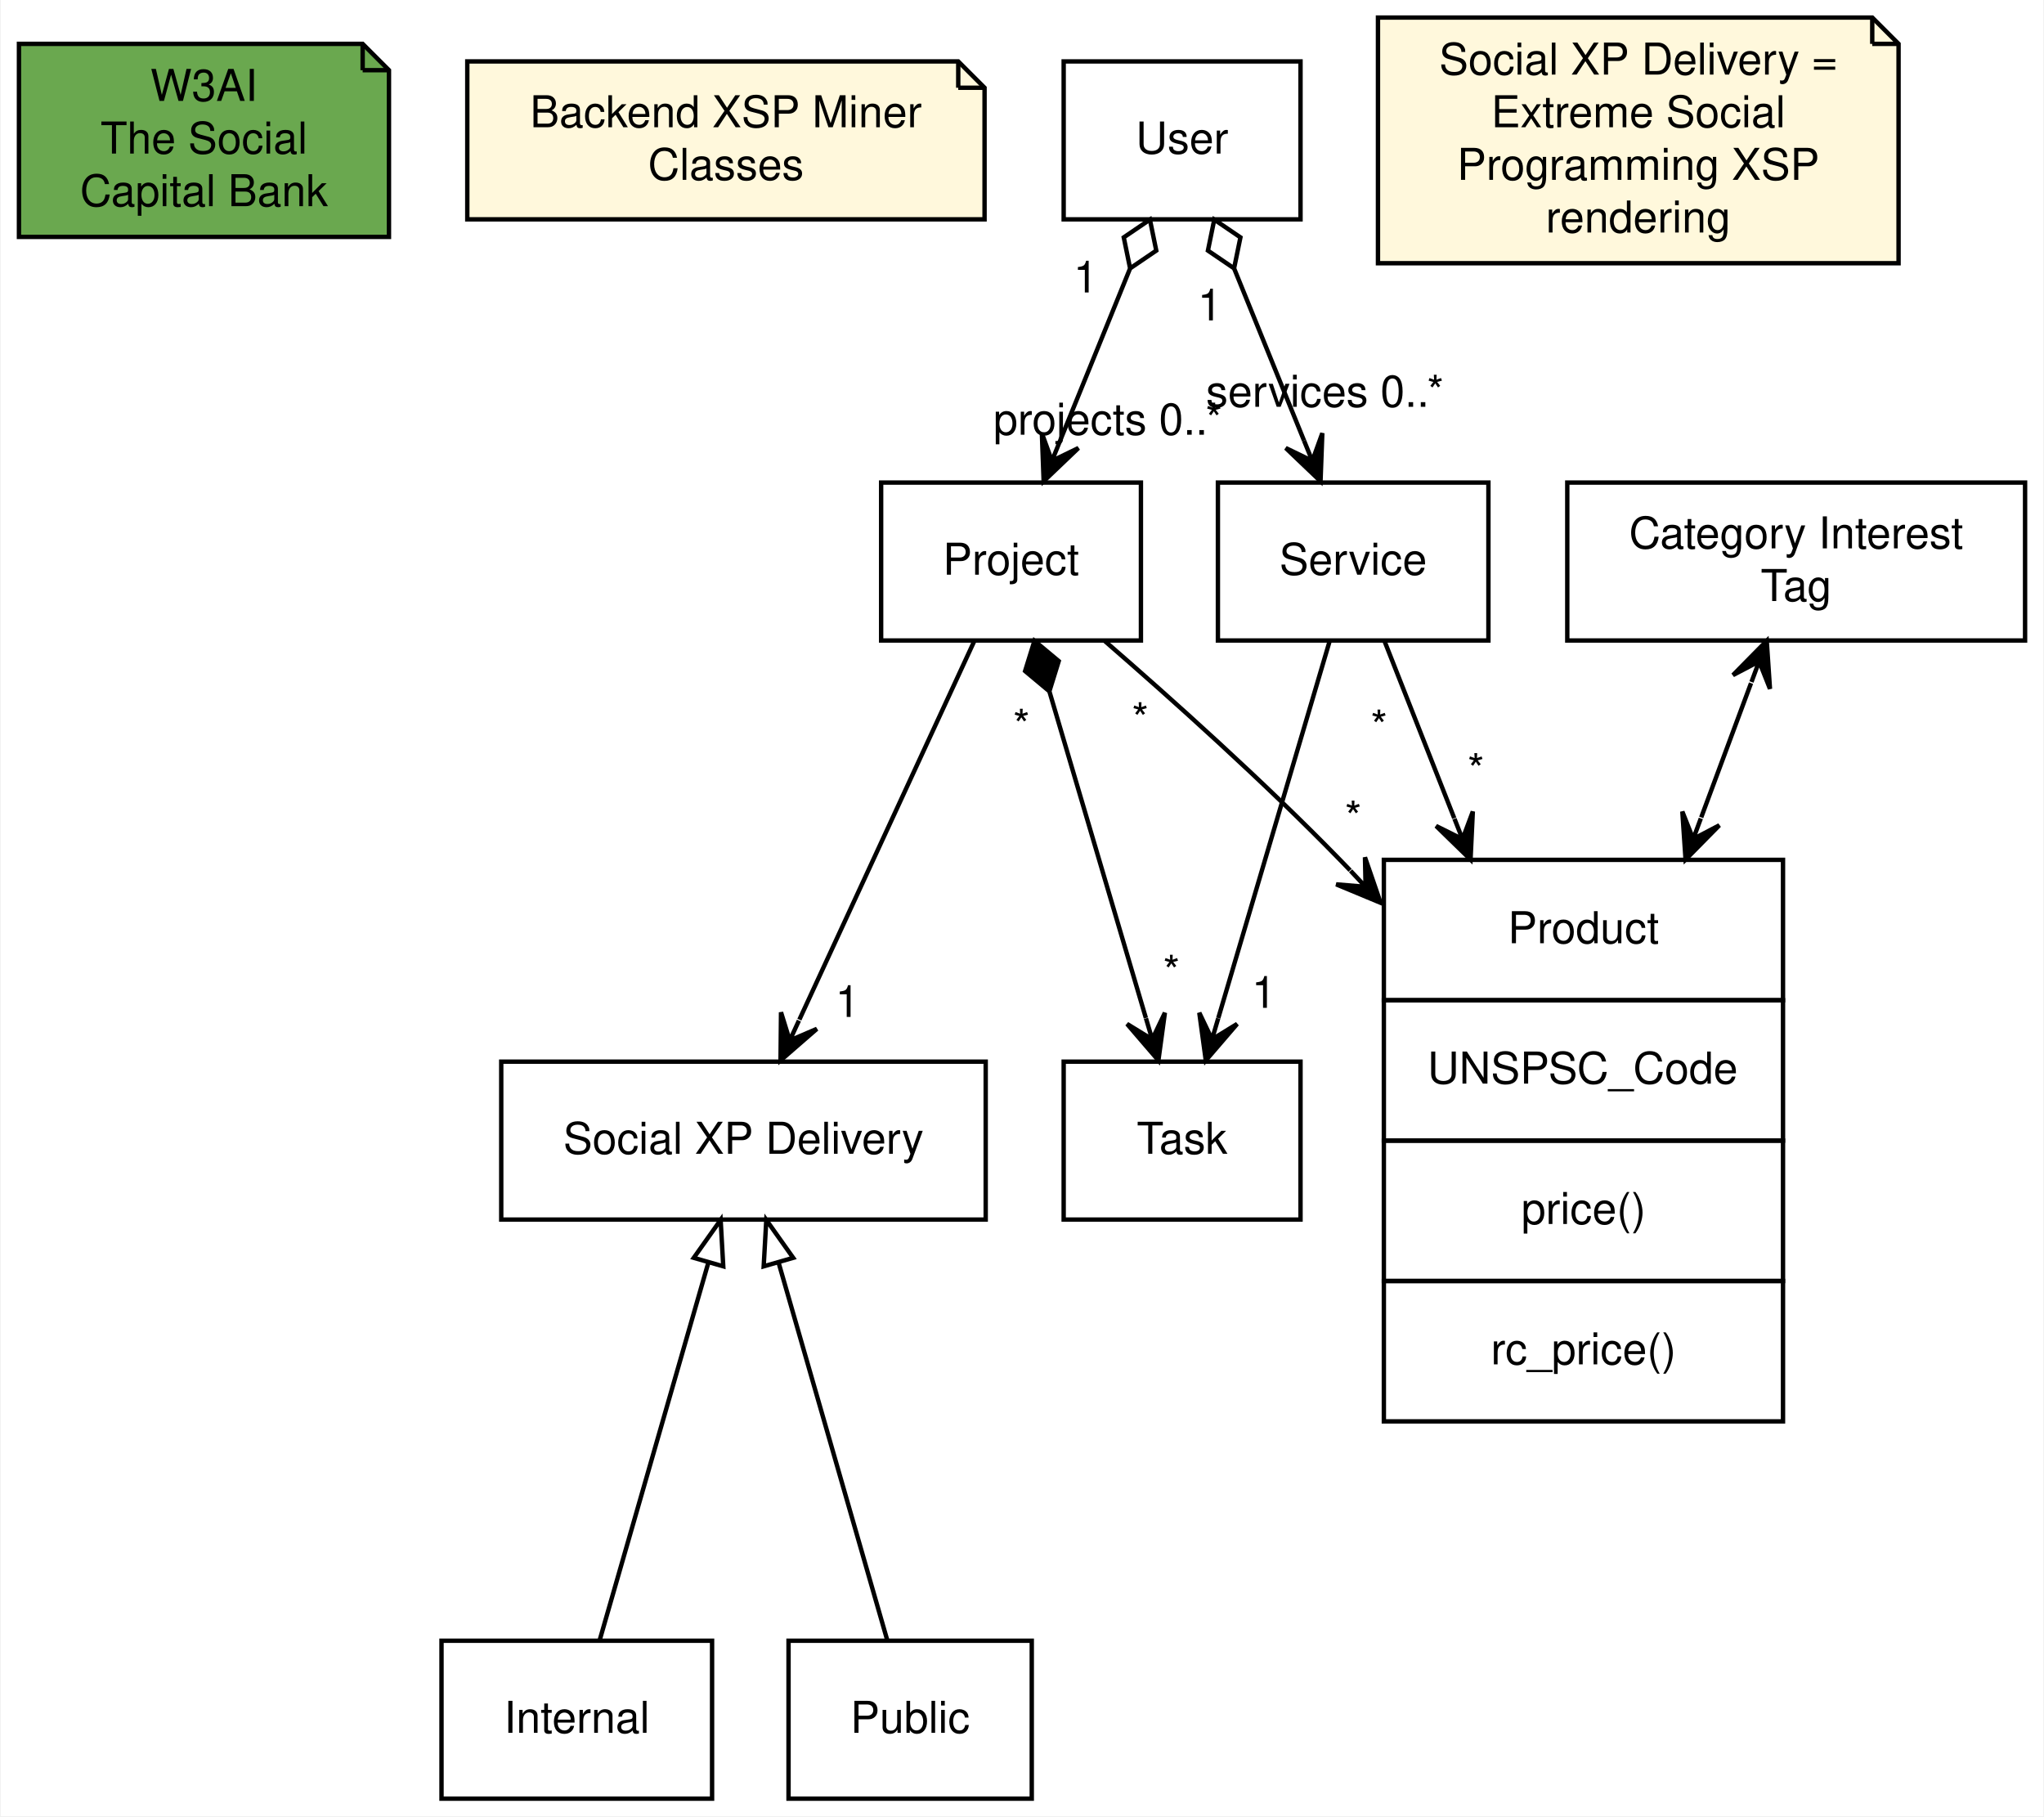
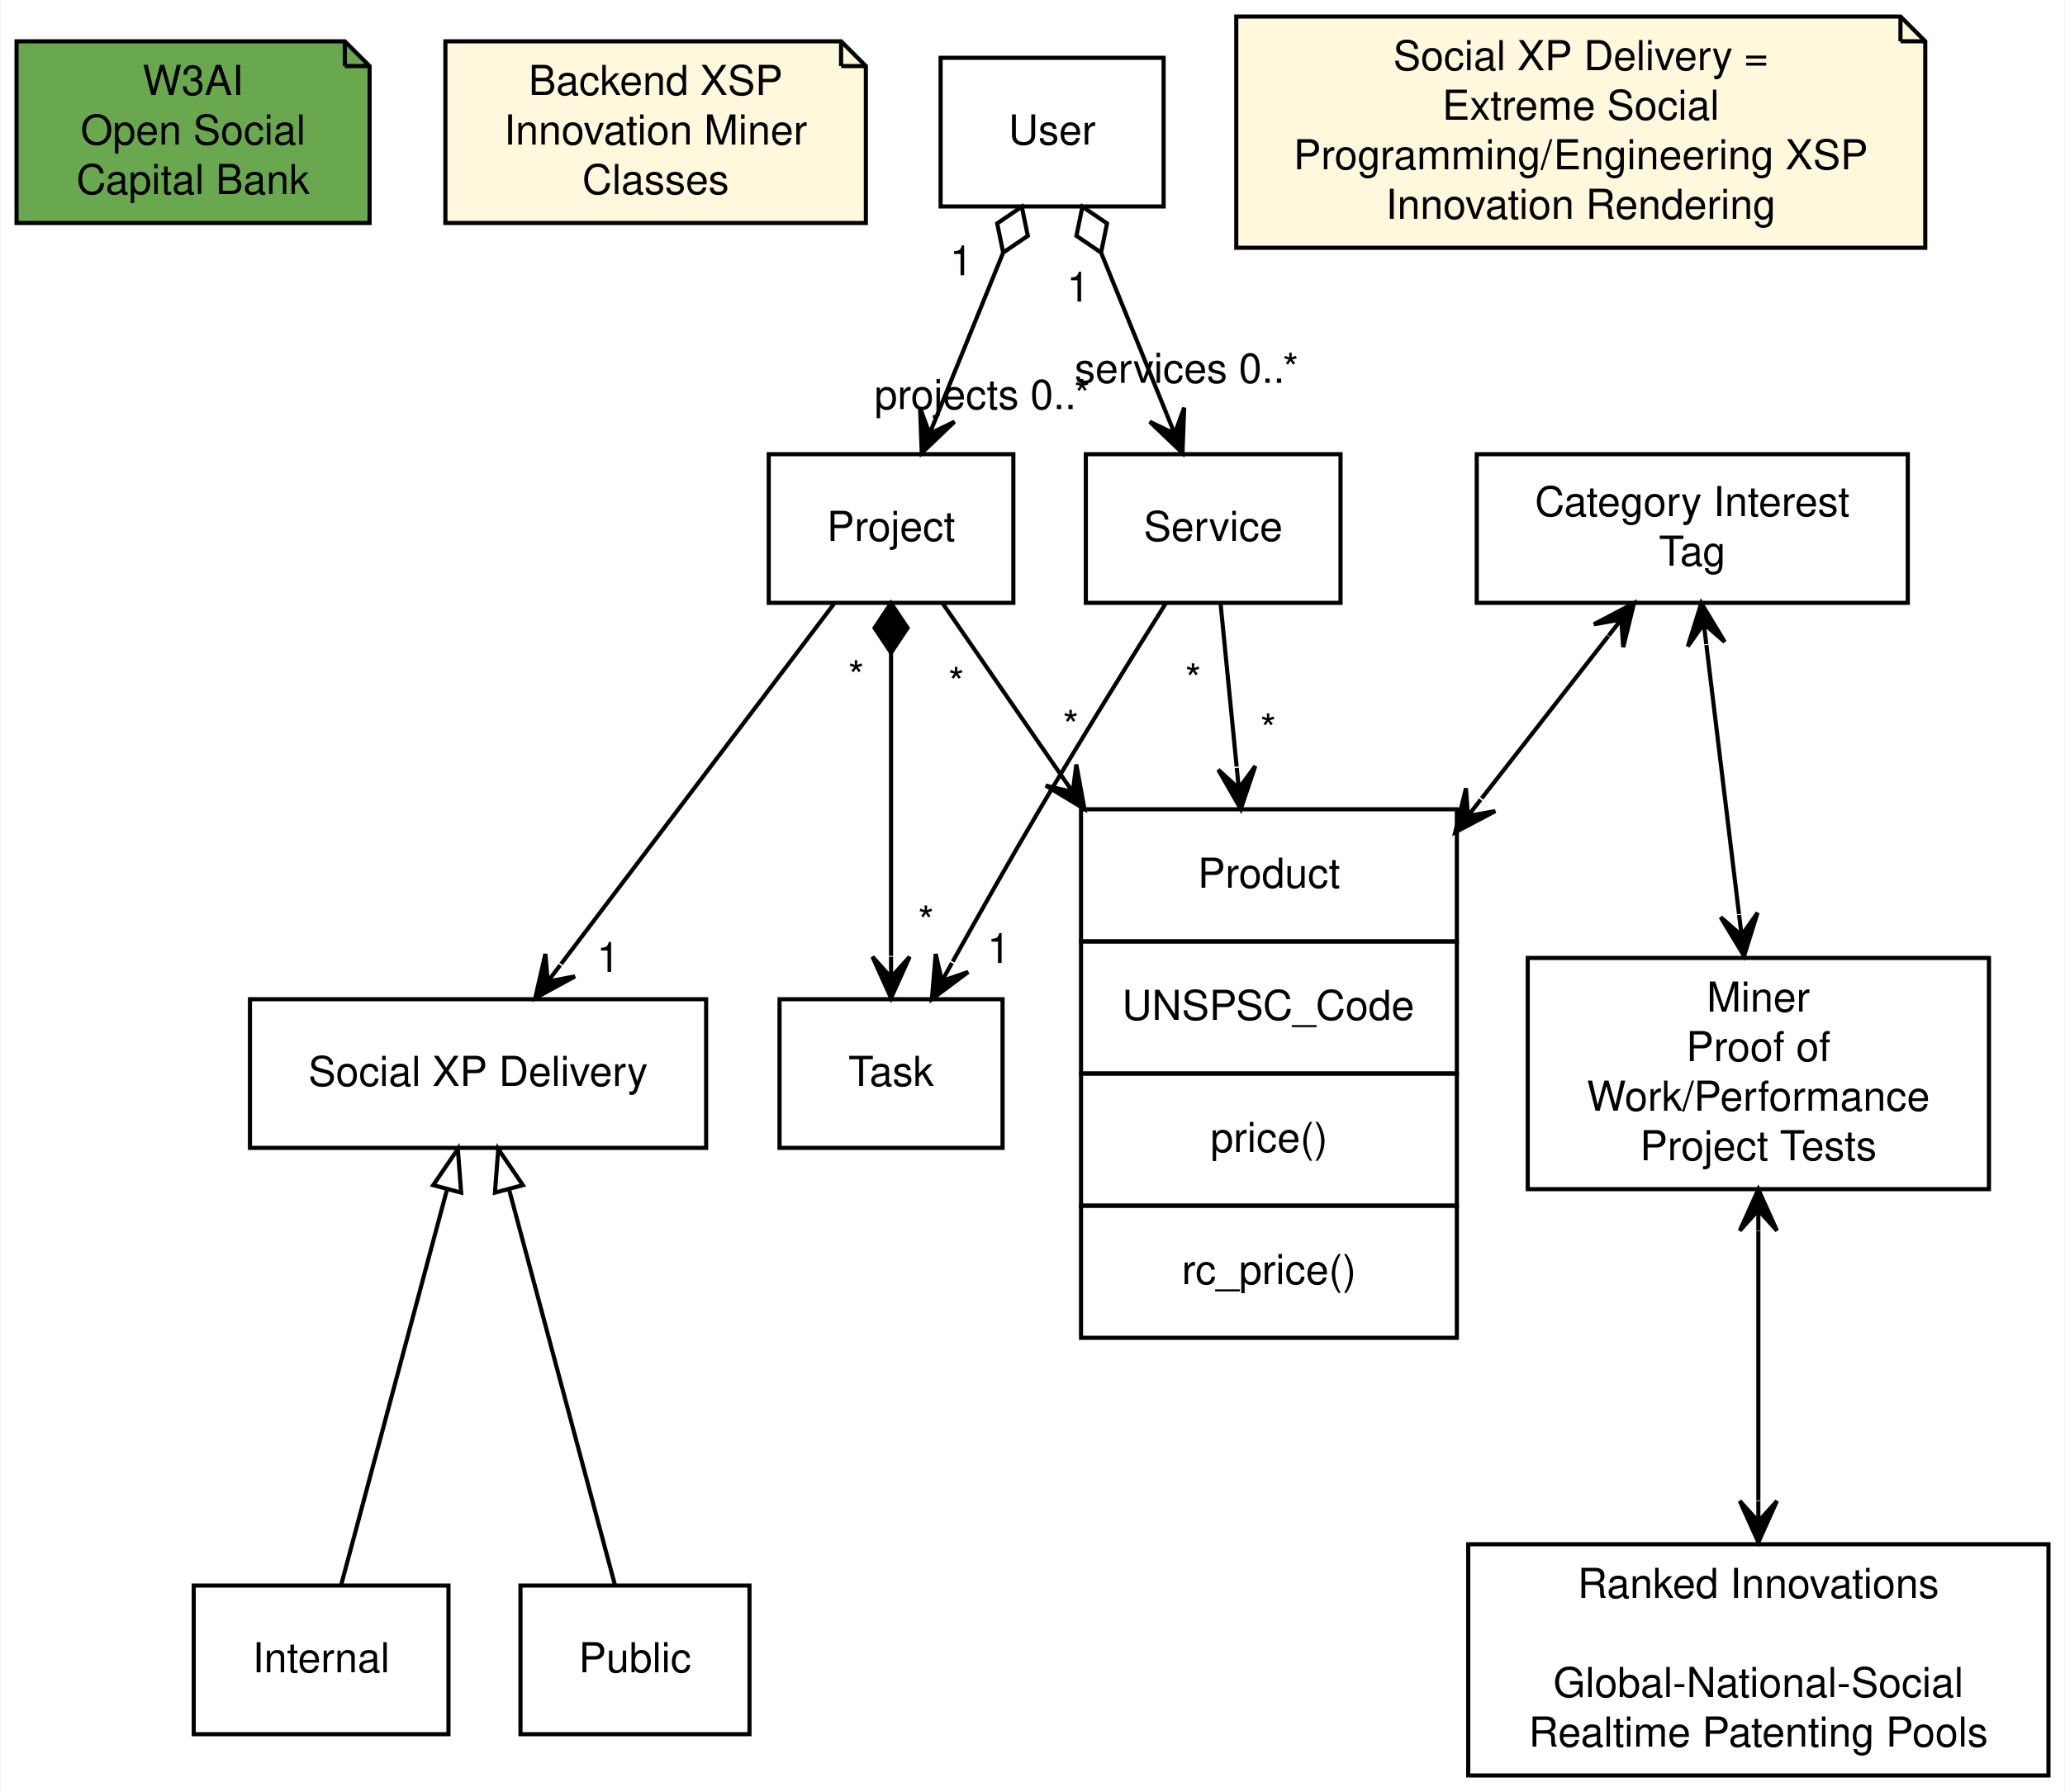
- <svg xmlns="http://www.w3.org/2000/svg" width="466pt" height="414pt" viewBox="0.00 0.00 465.68 414.00">
-   <g id="graph0" class="graph" transform="scale(1 1) rotate(0) translate(4 410)">
-     <polygon fill="#ffffff" stroke="transparent" points="-4,4 -4,-410 461.682,-410 461.682,4 -4,4" />
+ <svg xmlns="http://www.w3.org/2000/svg" width="500pt" height="434pt" viewBox="0.00 0.00 499.74 434.00">
+   <g id="graph0" class="graph" transform="scale(1 1) rotate(0) translate(4 430)">
+     <polygon fill="#ffffff" stroke="transparent" points="-4,4 -4,-430 495.743,-430 495.743,4 -4,4" />
    <g id="node1" class="node">
-       <polygon fill="#6aa84f" stroke="#000000" points="78.519,-400 .16,-400 .16,-356 84.519,-356 84.519,-394 78.519,-400" />
-       <polyline fill="none" stroke="#000000" points="78.519,-400 78.519,-394 " />
-       <polyline fill="none" stroke="#000000" points="84.519,-394 78.519,-394 " />
-       <text text-anchor="middle" x="42.34" y="-387" font-family="Helvetica,sans-Serif" font-size="10.00" fill="#000000">W3AI </text>
-       <text text-anchor="middle" x="42.34" y="-375" font-family="Helvetica,sans-Serif" font-size="10.00" fill="#000000"> The Social</text>
-       <text text-anchor="middle" x="42.34" y="-363" font-family="Helvetica,sans-Serif" font-size="10.00" fill="#000000">Capital Bank</text>
+       <polygon fill="#6aa84f" stroke="#000000" points="79.359,-420 -.12,-420 -.12,-376 85.359,-376 85.359,-414 79.359,-420" />
+       <polyline fill="none" stroke="#000000" points="79.359,-420 79.359,-414 " />
+       <polyline fill="none" stroke="#000000" points="85.359,-414 79.359,-414 " />
+       <text text-anchor="middle" x="42.62" y="-407" font-family="Helvetica,sans-Serif" font-size="10.00" fill="#000000">W3AI </text>
+       <text text-anchor="middle" x="42.62" y="-395" font-family="Helvetica,sans-Serif" font-size="10.00" fill="#000000"> Open Social</text>
+       <text text-anchor="middle" x="42.62" y="-383" font-family="Helvetica,sans-Serif" font-size="10.00" fill="#000000">Capital Bank</text>
    </g>
    <g id="node2" class="node">
-       <polygon fill="#fff8dc" stroke="#000000" points="214.305,-396 102.374,-396 102.374,-360 220.305,-360 220.305,-390 214.305,-396" />
-       <polyline fill="none" stroke="#000000" points="214.305,-396 214.305,-390 " />
-       <polyline fill="none" stroke="#000000" points="220.305,-390 214.305,-390 " />
-       <text text-anchor="middle" x="161.339" y="-381" font-family="Helvetica,sans-Serif" font-size="10.00" fill="#000000">Backend XSP Miner</text>
-       <text text-anchor="middle" x="161.339" y="-369" font-family="Helvetica,sans-Serif" font-size="10.00" fill="#000000">Classes</text>
+       <polygon fill="#fff8dc" stroke="#000000" points="199.524,-420 103.715,-420 103.715,-376 205.524,-376 205.524,-414 199.524,-420" />
+       <polyline fill="none" stroke="#000000" points="199.524,-420 199.524,-414 " />
+       <polyline fill="none" stroke="#000000" points="205.524,-414 199.524,-414 " />
+       <text text-anchor="middle" x="154.619" y="-407" font-family="Helvetica,sans-Serif" font-size="10.00" fill="#000000">Backend XSP</text>
+       <text text-anchor="middle" x="154.619" y="-395" font-family="Helvetica,sans-Serif" font-size="10.00" fill="#000000">Innovation Miner</text>
+       <text text-anchor="middle" x="154.619" y="-383" font-family="Helvetica,sans-Serif" font-size="10.00" fill="#000000">Classes</text>
    </g>
    <g id="node3" class="node">
-       <polygon fill="none" stroke="#000000" points="292.339,-396 238.339,-396 238.339,-360 292.339,-360 292.339,-396" />
-       <text text-anchor="middle" x="265.339" y="-375" font-family="Helvetica,sans-Serif" font-size="10.00" fill="#000000">User</text>
+       <polygon fill="none" stroke="#000000" points="277.62,-416 223.619,-416 223.619,-380 277.62,-380 277.62,-416" />
+       <text text-anchor="middle" x="250.619" y="-395" font-family="Helvetica,sans-Serif" font-size="10.00" fill="#000000">User</text>
    </g>
    <g id="node4" class="node">
-       <polygon fill="none" stroke="#000000" points="255.954,-300 196.725,-300 196.725,-264 255.954,-264 255.954,-300" />
-       <text text-anchor="middle" x="226.339" y="-279" font-family="Helvetica,sans-Serif" font-size="10.00" fill="#000000">Project</text>
+       <polygon fill="none" stroke="#000000" points="241.234,-320 182.005,-320 182.005,-284 241.234,-284 241.234,-320" />
+       <text text-anchor="middle" x="211.619" y="-299" font-family="Helvetica,sans-Serif" font-size="10.00" fill="#000000">Project</text>
    </g>
    <g id="edge1" class="edge">
-       <path fill="none" stroke="#000000" d="M253.417,-348.651C248.365,-336.216 242.51,-321.803 237.539,-309.568" />
-       <polygon fill="none" stroke="#000000" points="253.487,-348.825 259.452,-352.879 258.004,-359.943 252.04,-355.89 253.487,-348.825" />
-       <polygon fill="#000000" stroke="#000000" points="233.775,-300.302 241.708,-307.873 235.657,-304.935 237.539,-309.567 237.539,-309.567 237.539,-309.567 235.657,-304.935 233.369,-311.261 233.775,-300.302 233.775,-300.302" />
-       <text text-anchor="middle" x="248.428" y="-310.914" font-family="Helvetica,sans-Serif" font-size="10.00" fill="#000000">projects 0..*</text>
-       <text text-anchor="middle" x="243.351" y="-343.331" font-family="Helvetica,sans-Serif" font-size="10.00" fill="#000000">1</text>
+       <path fill="none" stroke="#000000" d="M238.696,-368.651C233.645,-356.216 227.79,-341.803 222.819,-329.568" />
+       <polygon fill="none" stroke="#000000" points="238.767,-368.825 244.732,-372.879 243.284,-379.943 237.32,-375.89 238.767,-368.825" />
+       <polygon fill="#000000" stroke="#000000" points="219.055,-320.302 226.988,-327.873 220.937,-324.935 222.819,-329.567 222.819,-329.567 222.819,-329.567 220.937,-324.935 218.649,-331.261 219.055,-320.302 219.055,-320.302" />
+       <text text-anchor="middle" x="233.708" y="-330.914" font-family="Helvetica,sans-Serif" font-size="10.00" fill="#000000">projects 0..*</text>
+       <text text-anchor="middle" x="228.631" y="-363.331" font-family="Helvetica,sans-Serif" font-size="10.00" fill="#000000">1</text>
    </g>
    <g id="node5" class="node">
-       <polygon fill="none" stroke="#000000" points="335.175,-300 273.504,-300 273.504,-264 335.175,-264 335.175,-300" />
-       <text text-anchor="middle" x="304.339" y="-279" font-family="Helvetica,sans-Serif" font-size="10.00" fill="#000000">Service</text>
+       <polygon fill="none" stroke="#000000" points="320.455,-320 258.784,-320 258.784,-284 320.455,-284 320.455,-320" />
+       <text text-anchor="middle" x="289.62" y="-299" font-family="Helvetica,sans-Serif" font-size="10.00" fill="#000000">Service</text>
    </g>
    <g id="edge2" class="edge">
-       <path fill="none" stroke="#000000" d="M277.262,-348.651C282.314,-336.216 288.169,-321.803 293.14,-309.568" />
-       <polygon fill="none" stroke="#000000" points="277.192,-348.825 278.639,-355.89 272.675,-359.943 271.228,-352.879 277.192,-348.825" />
-       <polygon fill="#000000" stroke="#000000" points="296.904,-300.302 297.31,-311.261 295.022,-304.935 293.14,-309.567 293.14,-309.567 293.14,-309.567 295.022,-304.935 288.971,-307.873 296.904,-300.302 296.904,-300.302" />
-       <text text-anchor="middle" x="297.913" y="-317.277" font-family="Helvetica,sans-Serif" font-size="10.00" fill="#000000">services 0..*</text>
-       <text text-anchor="middle" x="271.666" y="-336.969" font-family="Helvetica,sans-Serif" font-size="10.00" fill="#000000">1</text>
+       <path fill="none" stroke="#000000" d="M262.543,-368.651C267.594,-356.216 273.449,-341.803 278.42,-329.568" />
+       <polygon fill="none" stroke="#000000" points="262.472,-368.825 263.919,-375.89 257.955,-379.943 256.507,-372.879 262.472,-368.825" />
+       <polygon fill="#000000" stroke="#000000" points="282.184,-320.302 282.589,-331.261 280.302,-324.935 278.42,-329.567 278.42,-329.567 278.42,-329.567 280.302,-324.935 274.251,-327.873 282.184,-320.302 282.184,-320.302" />
+       <text text-anchor="middle" x="283.193" y="-337.277" font-family="Helvetica,sans-Serif" font-size="10.00" fill="#000000">services 0..*</text>
+       <text text-anchor="middle" x="256.947" y="-356.969" font-family="Helvetica,sans-Serif" font-size="10.00" fill="#000000">1</text>
    </g>
    <g id="node6" class="node">
-       <polygon fill="none" stroke="#000000" points="292.339,-168 238.339,-168 238.339,-132 292.339,-132 292.339,-168" />
-       <text text-anchor="middle" x="265.339" y="-147" font-family="Helvetica,sans-Serif" font-size="10.00" fill="#000000">Task</text>
+       <polygon fill="none" stroke="#000000" points="238.619,-188 184.619,-188 184.619,-152 238.619,-152 238.619,-188" />
+       <text text-anchor="middle" x="211.619" y="-167" font-family="Helvetica,sans-Serif" font-size="10.00" fill="#000000">Task</text>
    </g>
    <g id="edge3" class="edge">
-       <path fill="none" stroke="#000000" d="M235.133,-252.236C241.71,-229.978 250.64,-199.752 257.083,-177.945" />
-       <polygon fill="#000000" stroke="#000000" points="235.081,-252.415 237.217,-259.302 231.68,-263.923 229.544,-257.035 235.081,-252.415" />
-       <polygon fill="#000000" stroke="#000000" points="259.938,-168.282 261.42,-179.148 258.521,-173.078 257.104,-177.873 257.104,-177.873 257.104,-177.873 258.521,-173.078 252.789,-176.598 259.938,-168.282 259.938,-168.282" />
-       <text text-anchor="middle" x="262.908" y="-185.061" font-family="Helvetica,sans-Serif" font-size="10.00" fill="#000000">*</text>
-       <text text-anchor="middle" x="228.71" y="-241.144" font-family="Helvetica,sans-Serif" font-size="10.00" fill="#000000">*</text>
+       <path fill="none" stroke="#000000" d="M211.619,-271.884C211.619,-249.845 211.619,-220.137 211.619,-198.489" />
+       <polygon fill="#000000" stroke="#000000" points="211.62,-271.923 215.619,-277.923 211.619,-283.923 207.619,-277.923 211.62,-271.923" />
+       <polygon fill="#000000" stroke="#000000" points="211.619,-188.282 216.12,-198.282 211.619,-193.282 211.62,-198.282 211.62,-198.282 211.62,-198.282 211.619,-193.282 207.12,-198.283 211.619,-188.282 211.619,-188.282" />
+       <text text-anchor="middle" x="220.072" y="-203.409" font-family="Helvetica,sans-Serif" font-size="10.00" fill="#000000">*</text>
+       <text text-anchor="middle" x="203.167" y="-262.797" font-family="Helvetica,sans-Serif" font-size="10.00" fill="#000000">*</text>
    </g>
    <g id="node7" class="node">
-       <polygon fill="none" stroke="#000000" points="220.565,-168 110.114,-168 110.114,-132 220.565,-132 220.565,-168" />
-       <text text-anchor="middle" x="165.339" y="-147" font-family="Helvetica,sans-Serif" font-size="10.00" fill="#000000">Social XP Delivery</text>
+       <polygon fill="none" stroke="#000000" points="166.845,-188 56.394,-188 56.394,-152 166.845,-152 166.845,-188" />
+       <text text-anchor="middle" x="111.62" y="-167" font-family="Helvetica,sans-Serif" font-size="10.00" fill="#000000">Social XP Delivery</text>
    </g>
    <g id="edge4" class="edge">
-       <path fill="none" stroke="#000000" d="M217.986,-263.923C207.685,-241.634 190.074,-203.524 178.082,-177.574" />
-       <polygon fill="#000000" stroke="#000000" points="173.788,-168.282 182.068,-175.472 175.886,-172.821 177.983,-177.36 177.983,-177.36 177.983,-177.36 175.886,-172.821 173.898,-179.248 173.788,-168.282 173.788,-168.282" />
-       <text text-anchor="middle" x="189.065" y="-178.191" font-family="Helvetica,sans-Serif" font-size="10.00" fill="#000000">1</text>
+       <path fill="none" stroke="#000000" d="M197.925,-283.923C180.816,-261.339 151.403,-222.514 131.734,-196.552" />
+       <polygon fill="#000000" stroke="#000000" points="125.47,-188.282 135.095,-193.536 128.489,-192.268 131.508,-196.254 131.508,-196.254 131.508,-196.254 128.489,-192.268 127.922,-198.971 125.47,-188.282 125.47,-188.282" />
+       <text text-anchor="middle" x="143.153" y="-194.627" font-family="Helvetica,sans-Serif" font-size="10.00" fill="#000000">1</text>
    </g>
    <g id="node8" class="node">
-       <polygon fill="none" stroke="#000000" points="311.339,-182 311.339,-214 402.339,-214 402.339,-182 311.339,-182" />
-       <text text-anchor="start" x="339.613" y="-195" font-family="Helvetica,sans-Serif" font-size="10.00" fill="#000000">Product</text>
-       <polygon fill="none" stroke="#000000" points="311.339,-150 311.339,-182 402.339,-182 402.339,-150 311.339,-150" />
-       <text text-anchor="start" x="321.28" y="-163" font-family="Helvetica,sans-Serif" font-size="10.00" fill="#000000">UNSPSC_Code</text>
-       <polygon fill="none" stroke="#000000" points="311.339,-118 311.339,-150 402.339,-150 402.339,-118 311.339,-118" />
-       <text text-anchor="start" x="342.678" y="-131" font-family="Helvetica,sans-Serif" font-size="10.00" fill="#000000">price()</text>
-       <polygon fill="none" stroke="#000000" points="311.339,-86 311.339,-118 402.339,-118 402.339,-86 311.339,-86" />
-       <text text-anchor="start" x="335.733" y="-99" font-family="Helvetica,sans-Serif" font-size="10.00" fill="#000000">rc_price()</text>
+       <polygon fill="none" stroke="#000000" points="257.62,-202 257.62,-234 348.62,-234 348.62,-202 257.62,-202" />
+       <text text-anchor="start" x="285.892" y="-215" font-family="Helvetica,sans-Serif" font-size="10.00" fill="#000000">Product</text>
+       <polygon fill="none" stroke="#000000" points="257.62,-170 257.62,-202 348.62,-202 348.62,-170 257.62,-170" />
+       <text text-anchor="start" x="267.56" y="-183" font-family="Helvetica,sans-Serif" font-size="10.00" fill="#000000">UNSPSC_Code</text>
+       <polygon fill="none" stroke="#000000" points="257.62,-138 257.62,-170 348.62,-170 348.62,-138 257.62,-138" />
+       <text text-anchor="start" x="288.957" y="-151" font-family="Helvetica,sans-Serif" font-size="10.00" fill="#000000">price()</text>
+       <polygon fill="none" stroke="#000000" points="257.62,-106 257.62,-138 348.62,-138 348.62,-106 257.62,-106" />
+       <text text-anchor="start" x="282.014" y="-119" font-family="Helvetica,sans-Serif" font-size="10.00" fill="#000000">rc_price()</text>
    </g>
    <g id="edge5" class="edge">
-       <path fill="none" stroke="#000000" d="M247.679,-263.911C263.054,-250.58 284.05,-231.755 301.339,-214 302.106,-213.213 302.875,-212.417 303.645,-211.613" />
-       <polygon fill="#000000" stroke="#000000" points="310.598,-204.207 307.034,-214.578 307.175,-207.853 303.753,-211.498 303.753,-211.498 303.753,-211.498 307.175,-207.853 300.472,-208.418 310.598,-204.207 310.598,-204.207" />
-       <text text-anchor="middle" x="304.354" y="-220.208" font-family="Helvetica,sans-Serif" font-size="10.00" fill="#000000">*</text>
-       <text text-anchor="middle" x="255.794" y="-242.631" font-family="Helvetica,sans-Serif" font-size="10.00" fill="#000000">*</text>
+       <path fill="none" stroke="#000000" d="M224.082,-283.923C231.68,-272.901 241.945,-258.011 252.545,-242.636" />
+       <polygon fill="#000000" stroke="#000000" points="258.453,-234.066 256.482,-244.853 255.615,-238.183 252.777,-242.299 252.777,-242.299 252.777,-242.299 255.615,-238.183 249.072,-239.745 258.453,-234.066 258.453,-234.066" />
+       <text text-anchor="middle" x="255.124" y="-250.787" font-family="Helvetica,sans-Serif" font-size="10.00" fill="#000000">*</text>
+       <text text-anchor="middle" x="227.411" y="-261.202" font-family="Helvetica,sans-Serif" font-size="10.00" fill="#000000">*</text>
    </g>
    <g id="edge6" class="edge">
-       <path fill="none" stroke="#000000" d="M298.998,-263.923C292.442,-241.732 281.252,-203.859 273.588,-177.918" />
-       <polygon fill="#000000" stroke="#000000" points="270.741,-168.282 277.89,-176.598 272.158,-173.078 273.575,-177.873 273.575,-177.873 273.575,-177.873 272.158,-173.078 269.259,-179.148 270.741,-168.282 270.741,-168.282" />
-       <text text-anchor="middle" x="283.983" y="-180.271" font-family="Helvetica,sans-Serif" font-size="10.00" fill="#000000">1</text>
+       <path fill="none" stroke="#000000" d="M278.186,-283.94C269.623,-270.307 257.699,-251.092 247.619,-234 240.536,-221.99 232.934,-208.559 226.55,-197.115" />
+       <polygon fill="#000000" stroke="#000000" points="221.511,-188.044 230.301,-194.601 223.939,-192.415 226.367,-196.786 226.367,-196.786 226.367,-196.786 223.939,-192.415 222.433,-198.971 221.511,-188.044 221.511,-188.044" />
+       <text text-anchor="middle" x="237.702" y="-196.785" font-family="Helvetica,sans-Serif" font-size="10.00" fill="#000000">1</text>
    </g>
    <g id="edge7" class="edge">
-       <path fill="none" stroke="#000000" d="M311.461,-263.923C315.722,-253.105 321.452,-238.561 327.389,-223.49" />
-       <polygon fill="#000000" stroke="#000000" points="331.101,-214.066 331.623,-225.019 329.269,-218.718 327.436,-223.37 327.436,-223.37 327.436,-223.37 329.269,-218.718 323.249,-221.721 331.101,-214.066 331.101,-214.066" />
-       <text text-anchor="middle" x="332.322" y="-231.029" font-family="Helvetica,sans-Serif" font-size="10.00" fill="#000000">*</text>
-       <text text-anchor="middle" x="310.24" y="-240.96" font-family="Helvetica,sans-Serif" font-size="10.00" fill="#000000">*</text>
+       <path fill="none" stroke="#000000" d="M291.4,-283.923C292.445,-273.309 293.844,-259.109 295.298,-244.342" />
+       <polygon fill="#000000" stroke="#000000" points="296.31,-234.066 299.808,-244.459 295.82,-239.042 295.33,-244.018 295.33,-244.018 295.33,-244.018 295.82,-239.042 290.851,-243.577 296.31,-234.066 296.31,-234.066" />
+       <text text-anchor="middle" x="302.945" y="-249.933" font-family="Helvetica,sans-Serif" font-size="10.00" fill="#000000">*</text>
+       <text text-anchor="middle" x="284.765" y="-262.055" font-family="Helvetica,sans-Serif" font-size="10.00" fill="#000000">*</text>
+     </g>
+     <g id="node12" class="node">
+       <polygon fill="none" stroke="#000000" points="104.463,-46 42.776,-46 42.776,-10 104.463,-10 104.463,-46" />
+       <text text-anchor="middle" x="73.62" y="-25" font-family="Helvetica,sans-Serif" font-size="10.00" fill="#000000">Internal</text>
+     </g>
+     <g id="edge11" class="edge">
+       <path fill="none" stroke="#000000" d="M104.124,-141.989C96.522,-113.582 84.98,-70.451 78.491,-46.203" />
+       <polygon fill="none" stroke="#000000" points="100.763,-142.971 106.73,-151.727 107.525,-141.162 100.763,-142.971" />
+     </g>
+     <g id="node13" class="node">
+       <polygon fill="none" stroke="#000000" points="177.345,-46 121.894,-46 121.894,-10 177.345,-10 177.345,-46" />
+       <text text-anchor="middle" x="149.619" y="-25" font-family="Helvetica,sans-Serif" font-size="10.00" fill="#000000">Public</text>
+     </g>
+     <g id="edge12" class="edge">
+       <path fill="none" stroke="#000000" d="M119.115,-141.989C126.717,-113.582 138.26,-70.451 144.748,-46.203" />
+       <polygon fill="none" stroke="#000000" points="115.714,-141.162 116.51,-151.727 122.476,-142.971 115.714,-141.162" />
+     </g>
+     <g id="node9" class="node">
+       <polygon fill="none" stroke="#000000" points="457.805,-320 353.434,-320 353.434,-284 457.805,-284 457.805,-320" />
+       <text text-anchor="middle" x="405.62" y="-305" font-family="Helvetica,sans-Serif" font-size="10.00" fill="#000000">Category Interest</text>
+       <text text-anchor="middle" x="405.62" y="-293" font-family="Helvetica,sans-Serif" font-size="10.00" fill="#000000">Tag</text>
+     </g>
+     <g id="edge8" class="edge">
+       <path fill="none" stroke="#000000" d="M385.291,-275.948C376.404,-264.559 365.532,-250.626 354.629,-236.653" />
+       <polygon fill="#000000" stroke="#000000" points="391.514,-283.923 381.814,-278.807 388.438,-279.981 385.362,-276.039 385.362,-276.039 385.362,-276.039 388.438,-279.981 388.91,-273.271 391.514,-283.923 391.514,-283.923" />
+       <polygon fill="#000000" stroke="#000000" points="348.221,-228.44 357.92,-233.556 351.297,-232.382 354.373,-236.324 354.373,-236.324 354.373,-236.324 351.297,-232.382 350.825,-239.093 348.221,-228.44 348.221,-228.44" />
    </g>
    <g id="node10" class="node">
-       <polygon fill="none" stroke="#000000" points="158.183,-36 96.496,-36 96.496,0 158.183,0 158.183,-36" />
-       <text text-anchor="middle" x="127.34" y="-15" font-family="Helvetica,sans-Serif" font-size="10.00" fill="#000000">Internal</text>
+       <polygon fill="none" stroke="#000000" points="477.456,-198 365.783,-198 365.783,-142 477.456,-142 477.456,-198" />
+       <text text-anchor="middle" x="421.62" y="-185" font-family="Helvetica,sans-Serif" font-size="10.00" fill="#000000">Miner</text>
+       <text text-anchor="middle" x="421.62" y="-173" font-family="Helvetica,sans-Serif" font-size="10.00" fill="#000000">Proof of</text>
+       <text text-anchor="middle" x="421.62" y="-161" font-family="Helvetica,sans-Serif" font-size="10.00" fill="#000000">Work/Performance</text>
+       <text text-anchor="middle" x="421.62" y="-149" font-family="Helvetica,sans-Serif" font-size="10.00" fill="#000000">Project Tests</text>
    </g>
    <g id="edge9" class="edge">
-       <path fill="none" stroke="#000000" d="M157.272,-121.977C149.828,-96.119 138.99,-58.471 132.603,-36.282" />
-       <polygon fill="none" stroke="#000000" points="154.006,-123.281 160.135,-131.923 160.732,-121.345 154.006,-123.281" />
+       <path fill="none" stroke="#000000" d="M409.039,-273.787C411.342,-254.789 414.409,-229.491 416.937,-208.627" />
+       <polygon fill="#000000" stroke="#000000" points="407.811,-283.923 404.547,-273.454 408.412,-278.959 409.014,-273.995 409.014,-273.995 409.014,-273.995 408.412,-278.959 413.481,-274.537 407.811,-283.923 407.811,-283.923" />
+       <polygon fill="#000000" stroke="#000000" points="418.167,-198.485 421.431,-208.953 417.565,-203.448 416.963,-208.412 416.963,-208.412 416.963,-208.412 417.565,-203.448 412.496,-207.87 418.167,-198.485 418.167,-198.485" />
    </g>
    <g id="node11" class="node">
-       <polygon fill="none" stroke="#000000" points="231.065,-36 175.614,-36 175.614,0 231.065,0 231.065,-36" />
-       <text text-anchor="middle" x="203.339" y="-15" font-family="Helvetica,sans-Serif" font-size="10.00" fill="#000000">Public</text>
+       <polygon fill="none" stroke="#000000" points="491.867,-56 351.372,-56 351.372,0 491.867,0 491.867,-56" />
+       <text text-anchor="middle" x="421.62" y="-43" font-family="Helvetica,sans-Serif" font-size="10.00" fill="#000000">Ranked Innovations</text>
+       <text text-anchor="middle" x="421.62" y="-19" font-family="Helvetica,sans-Serif" font-size="10.00" fill="#000000">Global-National-Social</text>
+       <text text-anchor="middle" x="421.62" y="-7" font-family="Helvetica,sans-Serif" font-size="10.00" fill="#000000">Realtime Patenting Pools</text>
    </g>
    <g id="edge10" class="edge">
-       <path fill="none" stroke="#000000" d="M173.407,-121.977C180.851,-96.119 191.689,-58.471 198.076,-36.282" />
-       <polygon fill="none" stroke="#000000" points="169.947,-121.345 170.544,-131.923 176.673,-123.281 169.947,-121.345" />
+       <path fill="none" stroke="#000000" d="M421.62,-131.873C421.62,-111.669 421.62,-86.909 421.62,-66.63" />
+       <polygon fill="#000000" stroke="#000000" points="421.62,-141.945 417.12,-131.945 421.62,-136.945 421.62,-131.945 421.62,-131.945 421.62,-131.945 421.62,-136.945 426.12,-131.945 421.62,-141.945 421.62,-141.945" />
+       <polygon fill="#000000" stroke="#000000" points="421.62,-56.482 426.12,-66.482 421.62,-61.482 421.62,-66.482 421.62,-66.482 421.62,-66.482 421.62,-61.482 417.12,-66.482 421.62,-56.482 421.62,-56.482" />
    </g>
-     <g id="node9" class="node">
-       <polygon fill="none" stroke="#000000" points="457.525,-300 353.154,-300 353.154,-264 457.525,-264 457.525,-300" />
-       <text text-anchor="middle" x="405.339" y="-285" font-family="Helvetica,sans-Serif" font-size="10.00" fill="#000000">Category Interest</text>
-       <text text-anchor="middle" x="405.339" y="-273" font-family="Helvetica,sans-Serif" font-size="10.00" fill="#000000">Tag</text>
-     </g>
-     <g id="edge8" class="edge">
-       <path fill="none" stroke="#000000" d="M395.047,-254.273C391.664,-245.159 387.728,-234.557 383.688,-223.673" />
-       <polygon fill="#000000" stroke="#000000" points="398.629,-263.923 390.93,-256.114 396.889,-259.235 395.149,-254.548 395.149,-254.548 395.149,-254.548 396.889,-259.235 399.368,-252.982 398.629,-263.923 398.629,-263.923" />
-       <polygon fill="#000000" stroke="#000000" points="380.122,-214.066 387.82,-221.875 381.862,-218.753 383.602,-223.441 383.602,-223.441 383.602,-223.441 381.862,-218.753 379.383,-225.007 380.122,-214.066 380.122,-214.066" />
-     </g>
-     <g id="node12" class="node">
-       <polygon fill="#fff8dc" stroke="#000000" points="422.683,-406 309.996,-406 309.996,-350 428.683,-350 428.683,-400 422.683,-406" />
-       <polyline fill="none" stroke="#000000" points="422.683,-406 422.683,-400 " />
-       <polyline fill="none" stroke="#000000" points="428.683,-400 422.683,-400 " />
-       <text text-anchor="middle" x="369.339" y="-393" font-family="Helvetica,sans-Serif" font-size="10.00" fill="#000000">Social XP Delivery =</text>
-       <text text-anchor="middle" x="369.339" y="-381" font-family="Helvetica,sans-Serif" font-size="10.00" fill="#000000">Extreme Social</text>
-       <text text-anchor="middle" x="369.339" y="-369" font-family="Helvetica,sans-Serif" font-size="10.00" fill="#000000">Programming XSP</text>
-       <text text-anchor="middle" x="369.339" y="-357" font-family="Helvetica,sans-Serif" font-size="10.00" fill="#000000">rendering</text>
+     <g id="node14" class="node">
+       <polygon fill="#fff8dc" stroke="#000000" points="456.033,-426 295.207,-426 295.207,-370 462.033,-370 462.033,-420 456.033,-426" />
+       <polyline fill="none" stroke="#000000" points="456.033,-426 456.033,-420 " />
+       <polyline fill="none" stroke="#000000" points="462.033,-420 456.033,-420 " />
+       <text text-anchor="middle" x="378.62" y="-413" font-family="Helvetica,sans-Serif" font-size="10.00" fill="#000000">Social XP Delivery =</text>
+       <text text-anchor="middle" x="378.62" y="-401" font-family="Helvetica,sans-Serif" font-size="10.00" fill="#000000">Extreme Social</text>
+       <text text-anchor="middle" x="378.62" y="-389" font-family="Helvetica,sans-Serif" font-size="10.00" fill="#000000">Programming/Engineering XSP</text>
+       <text text-anchor="middle" x="378.62" y="-377" font-family="Helvetica,sans-Serif" font-size="10.00" fill="#000000">Innovation Rendering</text>
    </g>
  </g>
</svg>
